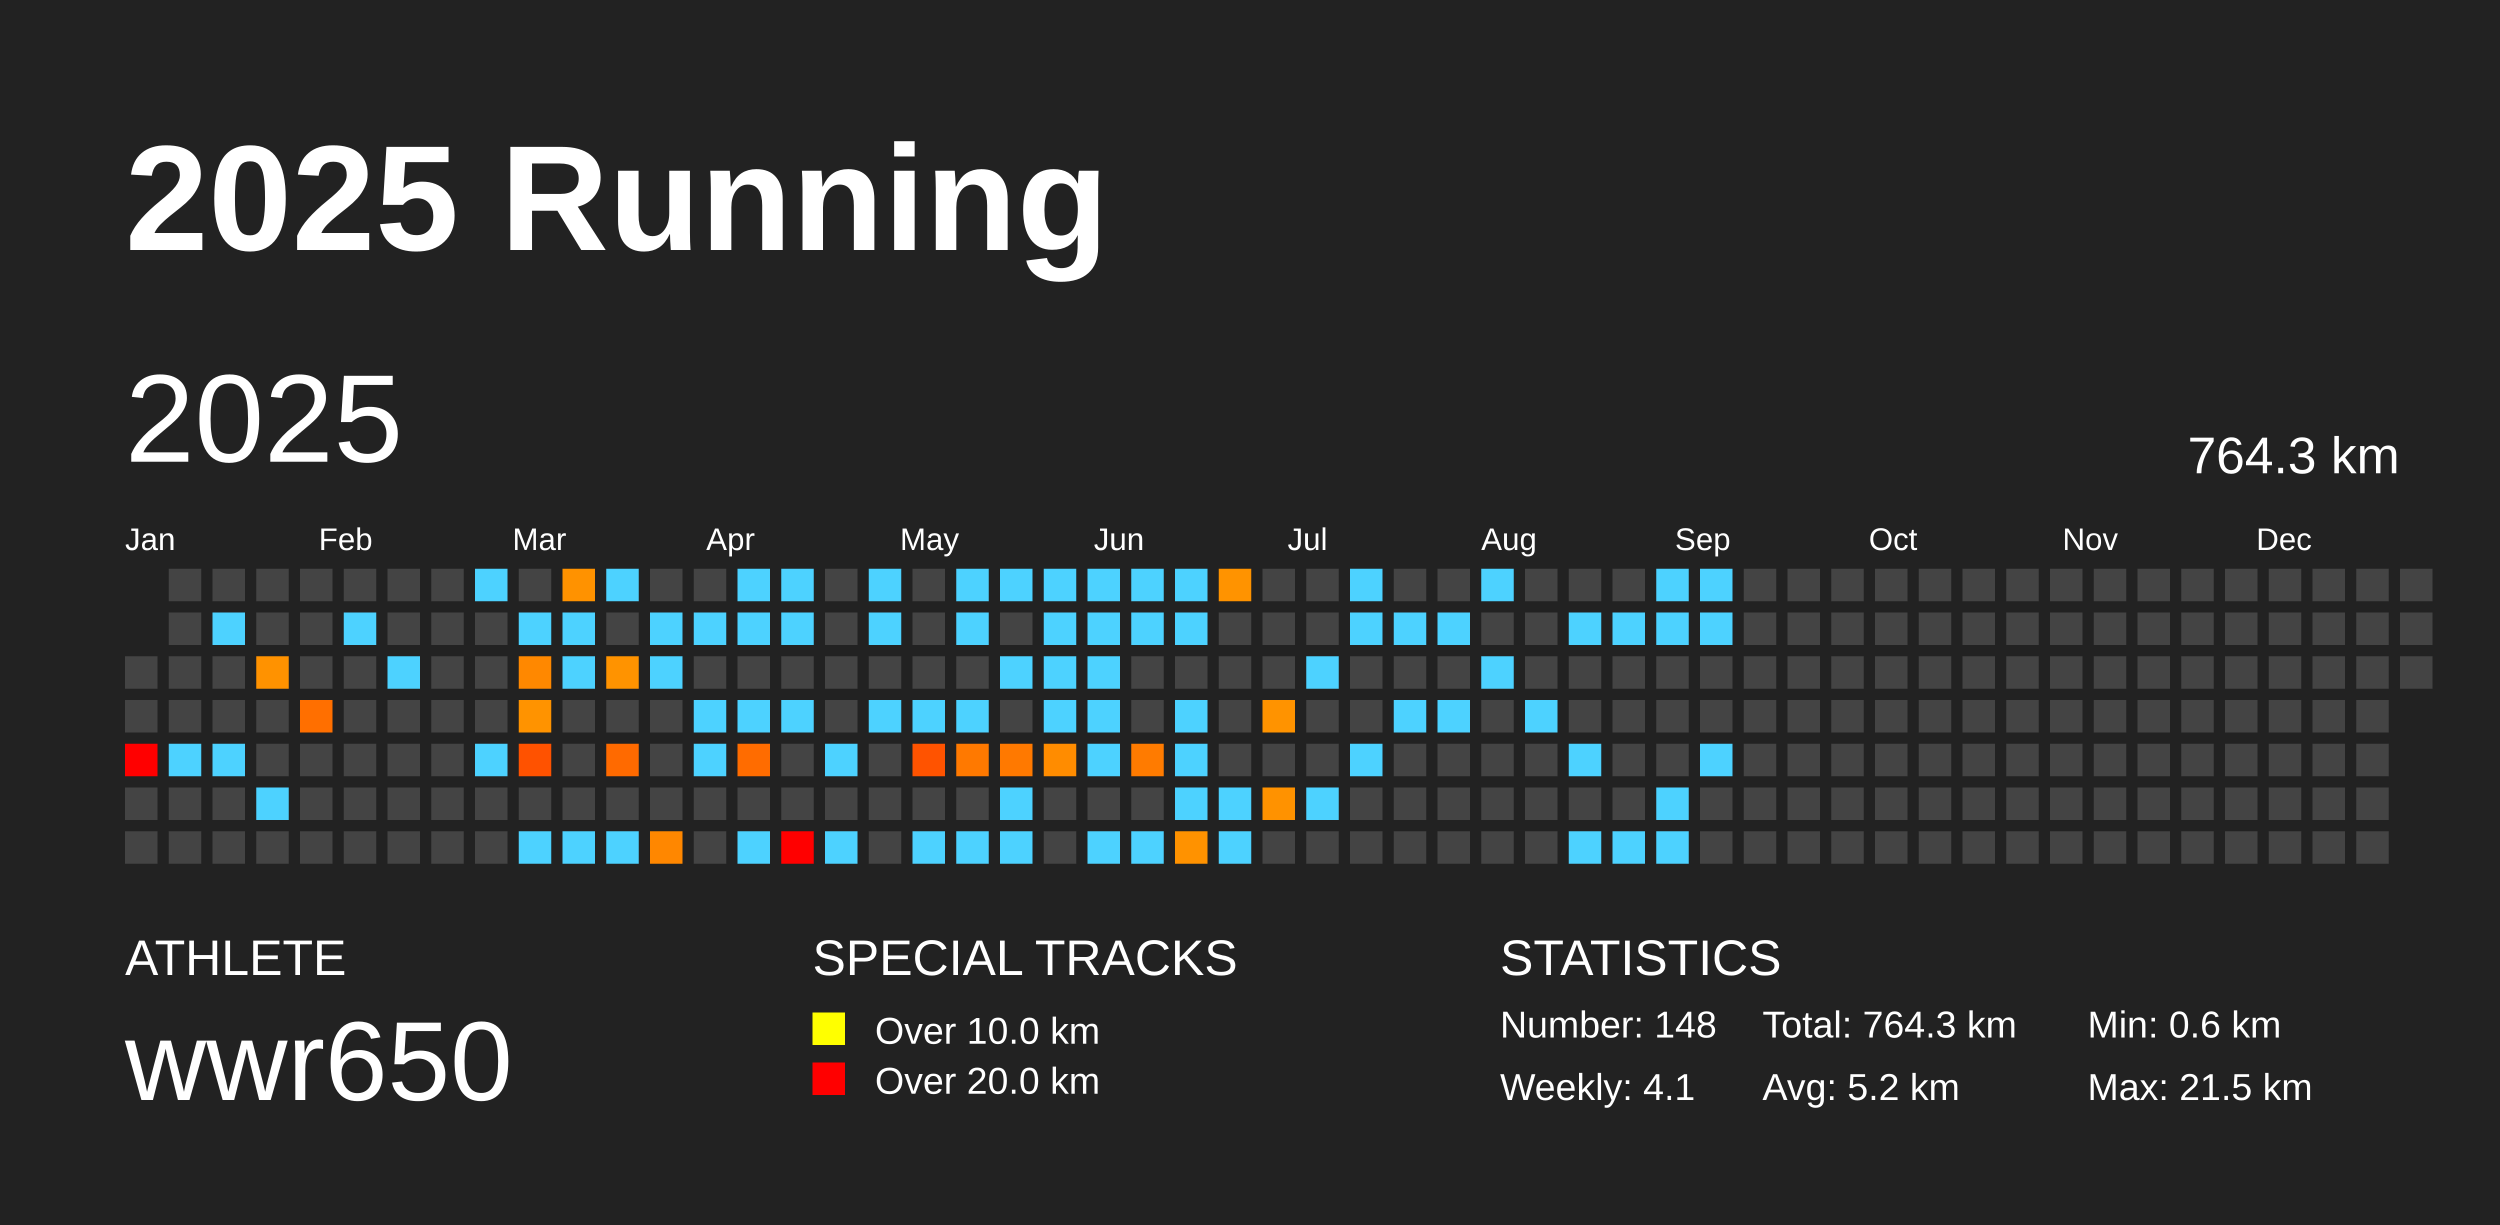
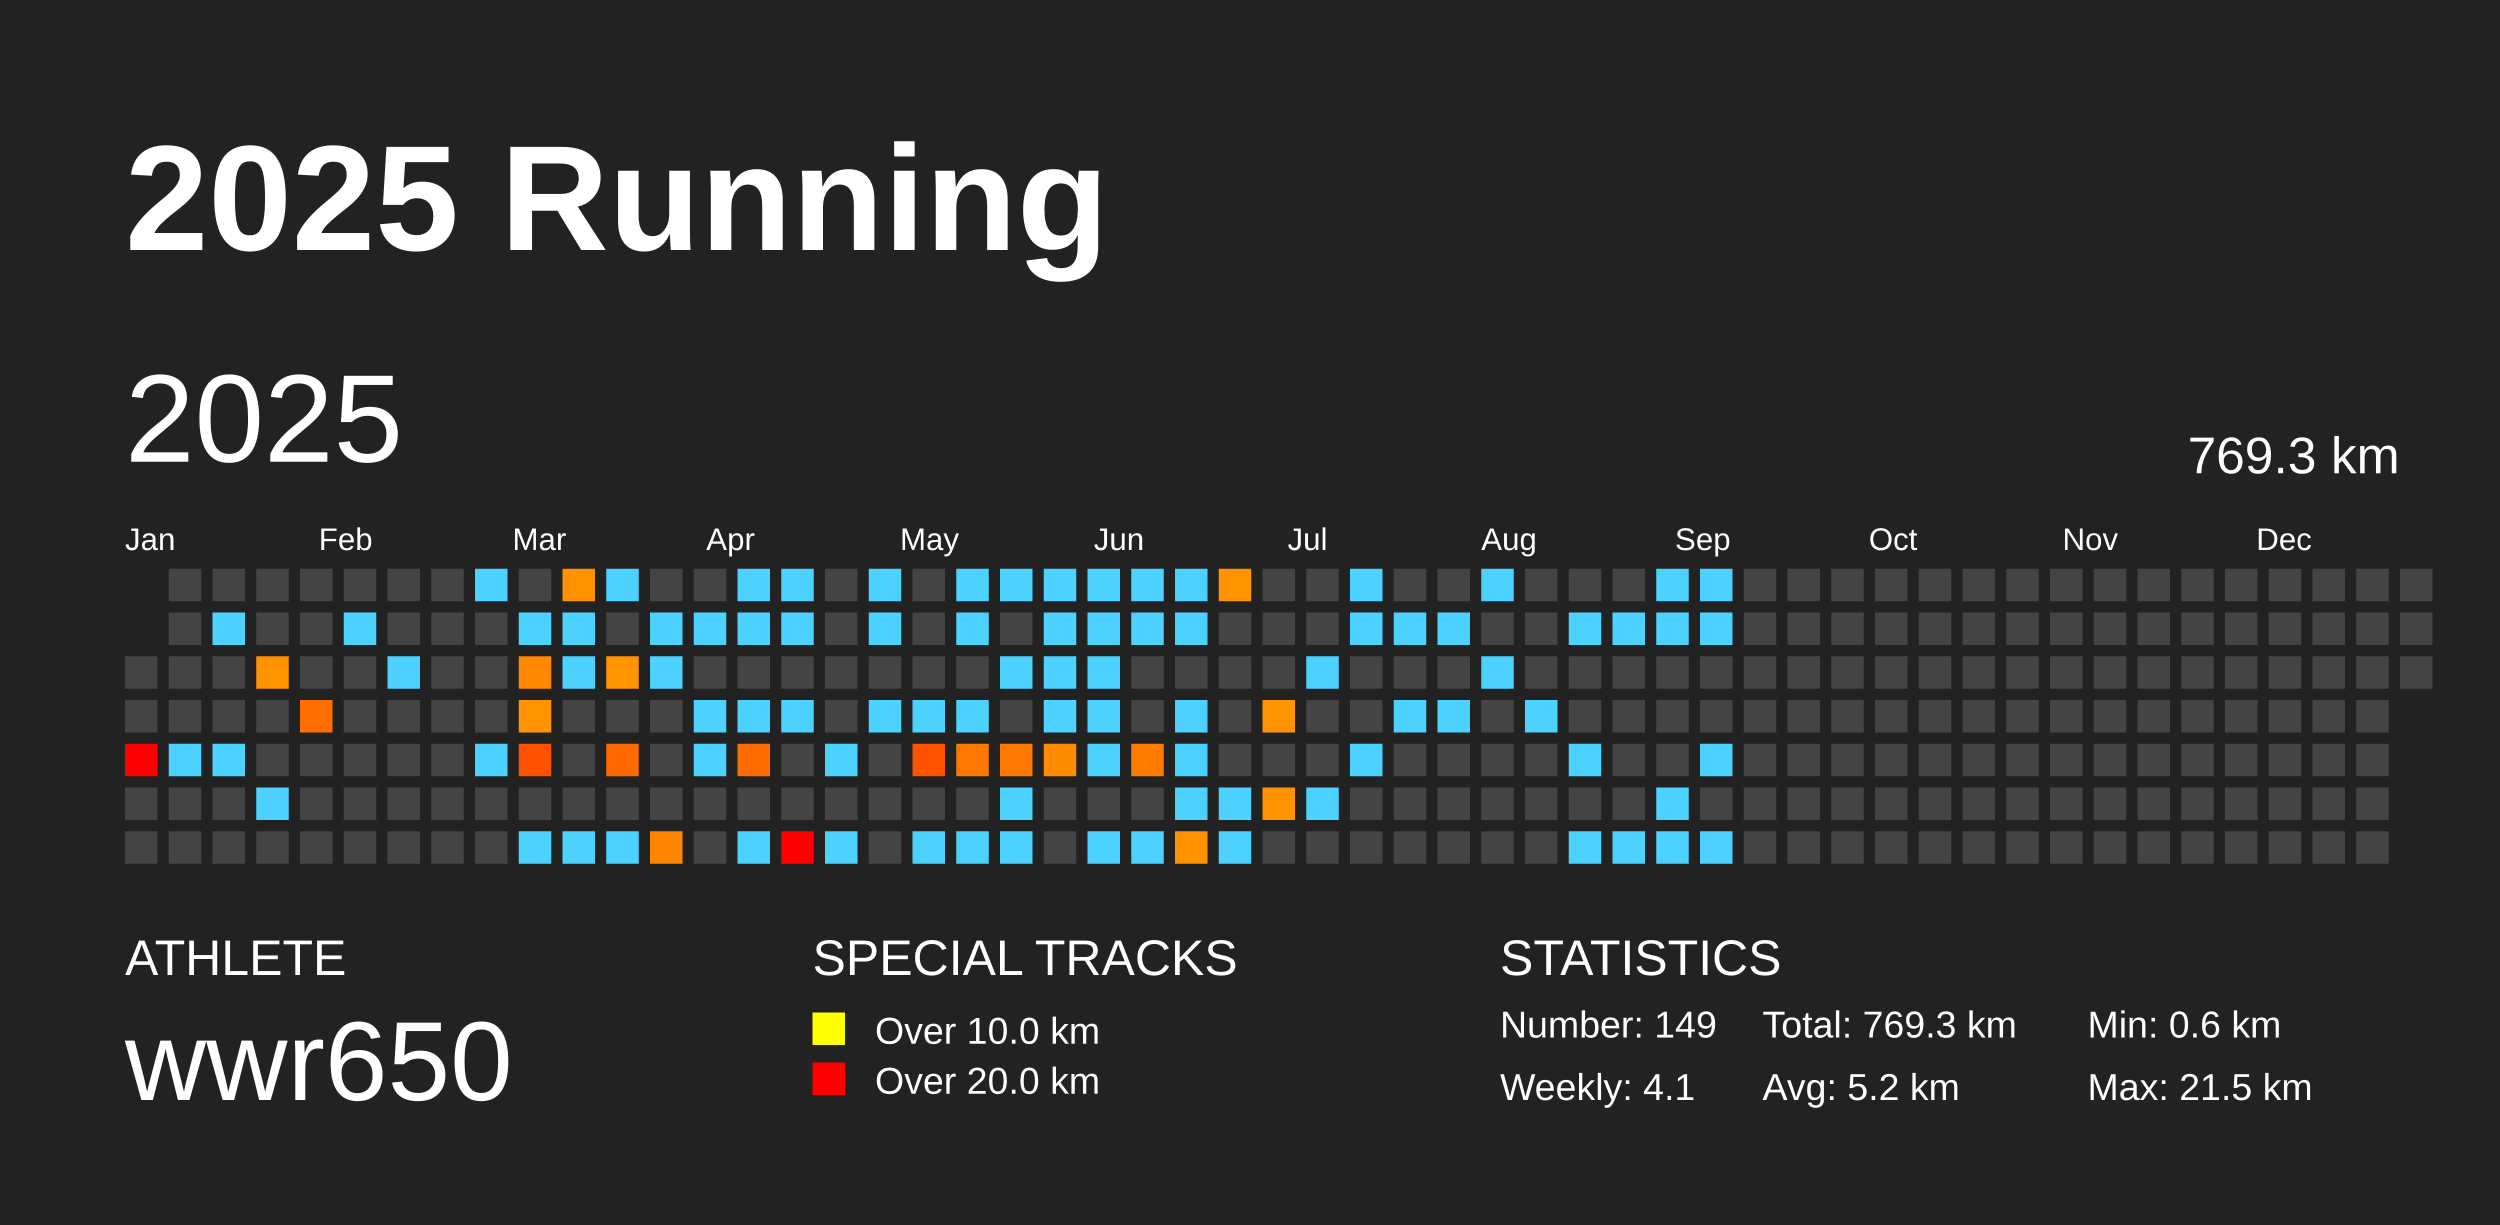
<svg xmlns="http://www.w3.org/2000/svg" baseProfile="full" height="98mm" version="1.1" viewBox="0,0,200,98" width="200mm">
  <defs />
  <rect fill="#222222" height="98" width="200" x="0" y="0" />
  <text fill="#FFFFFF" style="font-size:12px; font-family:Arial; font-weight:bold;" x="10" y="20">2025 Running</text>
  <text fill="#FFFFFF" style="font-size:4px; font-family:Arial" x="10" y="78">ATHLETE</text>
  <text fill="#FFFFFF" style="font-size:9px; font-family:Arial" x="10" y="88">wwr650</text>
  <text fill="#FFFFFF" style="font-size:4px; font-family:Arial" x="65" y="78">SPECIAL TRACKS</text>
  <rect fill="yellow" height="2.6" width="2.6" x="65" y="81" />
  <text fill="#FFFFFF" style="font-size:3px; font-family:Arial" x="70" y="83.5">Over 10.0 km</text>
  <rect fill="red" height="2.6" width="2.6" x="65" y="85" />
  <text fill="#FFFFFF" style="font-size:3px; font-family:Arial" x="70" y="87.5">Over 20.0 km</text>
  <text fill="#FFFFFF" style="font-size:4px; font-family:Arial" x="120" y="78">STATISTICS</text>
-   <text fill="#FFFFFF" style="font-size:3px; font-family:Arial" x="120" y="83">Number: 148</text>
+   <text fill="#FFFFFF" style="font-size:3px; font-family:Arial" x="120" y="83">Number: 149</text>
  <text fill="#FFFFFF" style="font-size:3px; font-family:Arial" x="120" y="88">Weekly: 4.1</text>
-   <text fill="#FFFFFF" style="font-size:3px; font-family:Arial" x="141" y="83">Total: 764.3 km</text>
+   <text fill="#FFFFFF" style="font-size:3px; font-family:Arial" x="141" y="83">Total: 769.3 km</text>
  <text fill="#FFFFFF" style="font-size:3px; font-family:Arial" x="141" y="88">Avg: 5.2 km</text>
  <text fill="#FFFFFF" style="font-size:3px; font-family:Arial" x="167" y="83">Min: 0.6 km</text>
  <text fill="#FFFFFF" style="font-size:3px; font-family:Arial" x="167" y="88">Max: 21.5 km</text>
  <text dominant-baseline="hanging" fill="#FFFFFF" style="font-size:10.0px; font-family:Arial;" x="10" y="30">2025</text>
-   <text dominant-baseline="hanging" fill="#FFFFFF" style="font-size:4.125px; font-family:Arial;" x="175" y="35">764.3 km</text>
+   <text dominant-baseline="hanging" fill="#FFFFFF" style="font-size:4.125px; font-family:Arial;" x="175" y="35">769.3 km</text>
  <text fill="#FFFFFF" style="font-size:2.5px; font-family:Arial" x="10.0" y="44">Jan</text>
  <text fill="#FFFFFF" style="font-size:2.5px; font-family:Arial" x="25.5" y="44">Feb</text>
  <text fill="#FFFFFF" style="font-size:2.5px; font-family:Arial" x="41.0" y="44">Mar</text>
  <text fill="#FFFFFF" style="font-size:2.5px; font-family:Arial" x="56.5" y="44">Apr</text>
  <text fill="#FFFFFF" style="font-size:2.5px; font-family:Arial" x="72.0" y="44">May</text>
  <text fill="#FFFFFF" style="font-size:2.5px; font-family:Arial" x="87.5" y="44">Jun</text>
  <text fill="#FFFFFF" style="font-size:2.5px; font-family:Arial" x="103.0" y="44">Jul</text>
  <text fill="#FFFFFF" style="font-size:2.5px; font-family:Arial" x="118.5" y="44">Aug</text>
  <text fill="#FFFFFF" style="font-size:2.5px; font-family:Arial" x="134.0" y="44">Sep</text>
  <text fill="#FFFFFF" style="font-size:2.5px; font-family:Arial" x="149.5" y="44">Oct</text>
  <text fill="#FFFFFF" style="font-size:2.5px; font-family:Arial" x="165.0" y="44">Nov</text>
  <text fill="#FFFFFF" style="font-size:2.5px; font-family:Arial" x="180.5" y="44">Dec</text>
  <rect fill="#444444" height="2.6" width="2.6" x="10.0" y="52.5" />
  <rect fill="#444444" height="2.6" width="2.6" x="10.0" y="56.0" />
  <rect fill="red" height="2.6" width="2.6" x="10.0" y="59.5" />
  <rect fill="#444444" height="2.6" width="2.6" x="10.0" y="63.0" />
  <rect fill="#444444" height="2.6" width="2.6" x="10.0" y="66.5" />
  <rect fill="#444444" height="2.6" width="2.6" x="13.5" y="45.5" />
  <rect fill="#444444" height="2.6" width="2.6" x="13.5" y="49.0" />
  <rect fill="#444444" height="2.6" width="2.6" x="13.5" y="52.5" />
  <rect fill="#444444" height="2.6" width="2.6" x="13.5" y="56.0" />
  <rect fill="#4dd2ff" height="2.6" width="2.6" x="13.5" y="59.5" />
  <rect fill="#444444" height="2.6" width="2.6" x="13.5" y="63.0" />
  <rect fill="#444444" height="2.6" width="2.6" x="13.5" y="66.5" />
  <rect fill="#444444" height="2.6" width="2.6" x="17.0" y="45.5" />
  <rect fill="#4dd2ff" height="2.6" width="2.6" x="17.0" y="49.0" />
  <rect fill="#444444" height="2.6" width="2.6" x="17.0" y="52.5" />
  <rect fill="#444444" height="2.6" width="2.6" x="17.0" y="56.0" />
  <rect fill="#4dd2ff" height="2.6" width="2.6" x="17.0" y="59.5" />
  <rect fill="#444444" height="2.6" width="2.6" x="17.0" y="63.0" />
  <rect fill="#444444" height="2.6" width="2.6" x="17.0" y="66.5" />
  <rect fill="#444444" height="2.6" width="2.6" x="20.5" y="45.5" />
  <rect fill="#444444" height="2.6" width="2.6" x="20.5" y="49.0" />
  <rect fill="#ff9200" height="2.6" width="2.6" x="20.5" y="52.5" />
  <rect fill="#444444" height="2.6" width="2.6" x="20.5" y="56.0" />
  <rect fill="#444444" height="2.6" width="2.6" x="20.5" y="59.5" />
  <rect fill="#4dd2ff" height="2.6" width="2.6" x="20.5" y="63.0" />
  <rect fill="#444444" height="2.6" width="2.6" x="20.5" y="66.5" />
  <rect fill="#444444" height="2.6" width="2.6" x="24.0" y="45.5" />
  <rect fill="#444444" height="2.6" width="2.6" x="24.0" y="49.0" />
  <rect fill="#444444" height="2.6" width="2.6" x="24.0" y="52.5" />
  <rect fill="#ff6f00" height="2.6" width="2.6" x="24.0" y="56.0" />
  <rect fill="#444444" height="2.6" width="2.6" x="24.0" y="59.5" />
  <rect fill="#444444" height="2.6" width="2.6" x="24.0" y="63.0" />
  <rect fill="#444444" height="2.6" width="2.6" x="24.0" y="66.5" />
  <rect fill="#444444" height="2.6" width="2.6" x="27.5" y="45.5" />
  <rect fill="#4dd2ff" height="2.6" width="2.6" x="27.5" y="49.0" />
  <rect fill="#444444" height="2.6" width="2.6" x="27.5" y="52.5" />
  <rect fill="#444444" height="2.6" width="2.6" x="27.5" y="56.0" />
  <rect fill="#444444" height="2.6" width="2.6" x="27.5" y="59.5" />
  <rect fill="#444444" height="2.6" width="2.6" x="27.5" y="63.0" />
  <rect fill="#444444" height="2.6" width="2.6" x="27.5" y="66.5" />
  <rect fill="#444444" height="2.6" width="2.6" x="31.0" y="45.5" />
  <rect fill="#444444" height="2.6" width="2.6" x="31.0" y="49.0" />
  <rect fill="#4dd2ff" height="2.6" width="2.6" x="31.0" y="52.5" />
  <rect fill="#444444" height="2.6" width="2.6" x="31.0" y="56.0" />
  <rect fill="#444444" height="2.6" width="2.6" x="31.0" y="59.5" />
  <rect fill="#444444" height="2.6" width="2.6" x="31.0" y="63.0" />
  <rect fill="#444444" height="2.6" width="2.6" x="31.0" y="66.5" />
  <rect fill="#444444" height="2.6" width="2.6" x="34.5" y="45.5" />
  <rect fill="#444444" height="2.6" width="2.6" x="34.5" y="49.0" />
  <rect fill="#444444" height="2.6" width="2.6" x="34.5" y="52.5" />
  <rect fill="#444444" height="2.6" width="2.6" x="34.5" y="56.0" />
  <rect fill="#444444" height="2.6" width="2.6" x="34.5" y="59.5" />
  <rect fill="#444444" height="2.6" width="2.6" x="34.5" y="63.0" />
  <rect fill="#444444" height="2.6" width="2.6" x="34.5" y="66.5" />
  <rect fill="#4dd2ff" height="2.6" width="2.6" x="38.0" y="45.5" />
  <rect fill="#444444" height="2.6" width="2.6" x="38.0" y="49.0" />
  <rect fill="#444444" height="2.6" width="2.6" x="38.0" y="52.5" />
  <rect fill="#444444" height="2.6" width="2.6" x="38.0" y="56.0" />
  <rect fill="#4dd2ff" height="2.6" width="2.6" x="38.0" y="59.5" />
  <rect fill="#444444" height="2.6" width="2.6" x="38.0" y="63.0" />
  <rect fill="#444444" height="2.6" width="2.6" x="38.0" y="66.5" />
  <rect fill="#444444" height="2.6" width="2.6" x="41.5" y="45.5" />
  <rect fill="#4dd2ff" height="2.6" width="2.6" x="41.5" y="49.0" />
  <rect fill="#ff8800" height="2.6" width="2.6" x="41.5" y="52.5" />
  <rect fill="#ff9300" height="2.6" width="2.6" x="41.5" y="56.0" />
  <rect fill="#ff5200" height="2.6" width="2.6" x="41.5" y="59.5" />
  <rect fill="#444444" height="2.6" width="2.6" x="41.5" y="63.0" />
  <rect fill="#4dd2ff" height="2.6" width="2.6" x="41.5" y="66.5" />
  <rect fill="#ff9200" height="2.6" width="2.6" x="45.0" y="45.5" />
  <rect fill="#4dd2ff" height="2.6" width="2.6" x="45.0" y="49.0" />
  <rect fill="#4dd2ff" height="2.6" width="2.6" x="45.0" y="52.5" />
  <rect fill="#444444" height="2.6" width="2.6" x="45.0" y="56.0" />
  <rect fill="#444444" height="2.6" width="2.6" x="45.0" y="59.5" />
  <rect fill="#444444" height="2.6" width="2.6" x="45.0" y="63.0" />
  <rect fill="#4dd2ff" height="2.6" width="2.6" x="45.0" y="66.5" />
  <rect fill="#4dd2ff" height="2.6" width="2.6" x="48.5" y="45.5" />
  <rect fill="#444444" height="2.6" width="2.6" x="48.5" y="49.0" />
  <rect fill="#ff9300" height="2.6" width="2.6" x="48.5" y="52.5" />
  <rect fill="#444444" height="2.6" width="2.6" x="48.5" y="56.0" />
  <rect fill="#ff6a00" height="2.6" width="2.6" x="48.5" y="59.5" />
  <rect fill="#444444" height="2.6" width="2.6" x="48.5" y="63.0" />
  <rect fill="#4dd2ff" height="2.6" width="2.6" x="48.5" y="66.5" />
  <rect fill="#444444" height="2.6" width="2.6" x="52.0" y="45.5" />
  <rect fill="#4dd2ff" height="2.6" width="2.6" x="52.0" y="49.0" />
  <rect fill="#4dd2ff" height="2.6" width="2.6" x="52.0" y="52.5" />
  <rect fill="#444444" height="2.6" width="2.6" x="52.0" y="56.0" />
  <rect fill="#444444" height="2.6" width="2.6" x="52.0" y="59.5" />
  <rect fill="#444444" height="2.6" width="2.6" x="52.0" y="63.0" />
  <rect fill="#ff8700" height="2.6" width="2.6" x="52.0" y="66.5" />
  <rect fill="#444444" height="2.6" width="2.6" x="55.5" y="45.5" />
  <rect fill="#4dd2ff" height="2.6" width="2.6" x="55.5" y="49.0" />
  <rect fill="#444444" height="2.6" width="2.6" x="55.5" y="52.5" />
  <rect fill="#4dd2ff" height="2.6" width="2.6" x="55.5" y="56.0" />
  <rect fill="#4dd2ff" height="2.6" width="2.6" x="55.5" y="59.5" />
  <rect fill="#444444" height="2.6" width="2.6" x="55.5" y="63.0" />
  <rect fill="#444444" height="2.6" width="2.6" x="55.5" y="66.5" />
  <rect fill="#4dd2ff" height="2.6" width="2.6" x="59.0" y="45.5" />
  <rect fill="#4dd2ff" height="2.6" width="2.6" x="59.0" y="49.0" />
  <rect fill="#444444" height="2.6" width="2.6" x="59.0" y="52.5" />
  <rect fill="#4dd2ff" height="2.6" width="2.6" x="59.0" y="56.0" />
  <rect fill="#ff6c00" height="2.6" width="2.6" x="59.0" y="59.5" />
  <rect fill="#444444" height="2.6" width="2.6" x="59.0" y="63.0" />
  <rect fill="#4dd2ff" height="2.6" width="2.6" x="59.0" y="66.5" />
  <rect fill="#4dd2ff" height="2.6" width="2.6" x="62.5" y="45.5" />
  <rect fill="#4dd2ff" height="2.6" width="2.6" x="62.5" y="49.0" />
  <rect fill="#444444" height="2.6" width="2.6" x="62.5" y="52.5" />
  <rect fill="#4dd2ff" height="2.6" width="2.6" x="62.5" y="56.0" />
  <rect fill="#444444" height="2.6" width="2.6" x="62.5" y="59.5" />
  <rect fill="#444444" height="2.6" width="2.6" x="62.5" y="63.0" />
  <rect fill="red" height="2.6" width="2.6" x="62.5" y="66.5" />
  <rect fill="#444444" height="2.6" width="2.6" x="66.0" y="45.5" />
  <rect fill="#444444" height="2.6" width="2.6" x="66.0" y="49.0" />
  <rect fill="#444444" height="2.6" width="2.6" x="66.0" y="52.5" />
  <rect fill="#444444" height="2.6" width="2.6" x="66.0" y="56.0" />
  <rect fill="#4dd2ff" height="2.6" width="2.6" x="66.0" y="59.5" />
  <rect fill="#444444" height="2.6" width="2.6" x="66.0" y="63.0" />
  <rect fill="#4dd2ff" height="2.6" width="2.6" x="66.0" y="66.5" />
  <rect fill="#4dd2ff" height="2.6" width="2.6" x="69.5" y="45.5" />
  <rect fill="#4dd2ff" height="2.6" width="2.6" x="69.5" y="49.0" />
  <rect fill="#444444" height="2.6" width="2.6" x="69.5" y="52.5" />
  <rect fill="#4dd2ff" height="2.6" width="2.6" x="69.5" y="56.0" />
  <rect fill="#444444" height="2.6" width="2.6" x="69.5" y="59.5" />
  <rect fill="#444444" height="2.6" width="2.6" x="69.5" y="63.0" />
  <rect fill="#444444" height="2.6" width="2.6" x="69.5" y="66.5" />
  <rect fill="#444444" height="2.6" width="2.6" x="73.0" y="45.5" />
  <rect fill="#444444" height="2.6" width="2.6" x="73.0" y="49.0" />
  <rect fill="#444444" height="2.6" width="2.6" x="73.0" y="52.5" />
  <rect fill="#4dd2ff" height="2.6" width="2.6" x="73.0" y="56.0" />
  <rect fill="#ff5300" height="2.6" width="2.6" x="73.0" y="59.5" />
  <rect fill="#444444" height="2.6" width="2.6" x="73.0" y="63.0" />
  <rect fill="#4dd2ff" height="2.6" width="2.6" x="73.0" y="66.5" />
  <rect fill="#4dd2ff" height="2.6" width="2.6" x="76.5" y="45.5" />
  <rect fill="#4dd2ff" height="2.6" width="2.6" x="76.5" y="49.0" />
  <rect fill="#444444" height="2.6" width="2.6" x="76.5" y="52.5" />
  <rect fill="#4dd2ff" height="2.6" width="2.6" x="76.5" y="56.0" />
  <rect fill="#ff7900" height="2.6" width="2.6" x="76.5" y="59.5" />
  <rect fill="#444444" height="2.6" width="2.6" x="76.5" y="63.0" />
  <rect fill="#4dd2ff" height="2.6" width="2.6" x="76.5" y="66.5" />
  <rect fill="#4dd2ff" height="2.6" width="2.6" x="80.0" y="45.5" />
  <rect fill="#444444" height="2.6" width="2.6" x="80.0" y="49.0" />
  <rect fill="#4dd2ff" height="2.6" width="2.6" x="80.0" y="52.5" />
  <rect fill="#444444" height="2.6" width="2.6" x="80.0" y="56.0" />
  <rect fill="#ff7900" height="2.6" width="2.6" x="80.0" y="59.5" />
  <rect fill="#4dd2ff" height="2.6" width="2.6" x="80.0" y="63.0" />
  <rect fill="#4dd2ff" height="2.6" width="2.6" x="80.0" y="66.5" />
  <rect fill="#4dd2ff" height="2.6" width="2.6" x="83.5" y="45.5" />
  <rect fill="#4dd2ff" height="2.6" width="2.6" x="83.5" y="49.0" />
  <rect fill="#4dd2ff" height="2.6" width="2.6" x="83.5" y="52.5" />
  <rect fill="#4dd2ff" height="2.6" width="2.6" x="83.5" y="56.0" />
  <rect fill="#ff8c00" height="2.6" width="2.6" x="83.5" y="59.5" />
  <rect fill="#444444" height="2.6" width="2.6" x="83.5" y="63.0" />
  <rect fill="#444444" height="2.6" width="2.6" x="83.5" y="66.5" />
  <rect fill="#4dd2ff" height="2.6" width="2.6" x="87.0" y="45.5" />
  <rect fill="#4dd2ff" height="2.6" width="2.6" x="87.0" y="49.0" />
  <rect fill="#4dd2ff" height="2.6" width="2.6" x="87.0" y="52.5" />
  <rect fill="#4dd2ff" height="2.6" width="2.6" x="87.0" y="56.0" />
  <rect fill="#4dd2ff" height="2.6" width="2.6" x="87.0" y="59.5" />
  <rect fill="#444444" height="2.6" width="2.6" x="87.0" y="63.0" />
  <rect fill="#4dd2ff" height="2.6" width="2.6" x="87.0" y="66.5" />
  <rect fill="#4dd2ff" height="2.6" width="2.6" x="90.5" y="45.5" />
  <rect fill="#4dd2ff" height="2.6" width="2.6" x="90.5" y="49.0" />
  <rect fill="#444444" height="2.6" width="2.6" x="90.5" y="52.5" />
  <rect fill="#444444" height="2.6" width="2.6" x="90.5" y="56.0" />
  <rect fill="#ff7b00" height="2.6" width="2.6" x="90.5" y="59.5" />
  <rect fill="#444444" height="2.6" width="2.6" x="90.5" y="63.0" />
  <rect fill="#4dd2ff" height="2.6" width="2.6" x="90.5" y="66.5" />
  <rect fill="#4dd2ff" height="2.6" width="2.6" x="94.0" y="45.5" />
  <rect fill="#4dd2ff" height="2.6" width="2.6" x="94.0" y="49.0" />
  <rect fill="#444444" height="2.6" width="2.6" x="94.0" y="52.5" />
  <rect fill="#4dd2ff" height="2.6" width="2.6" x="94.0" y="56.0" />
  <rect fill="#4dd2ff" height="2.6" width="2.6" x="94.0" y="59.5" />
  <rect fill="#4dd2ff" height="2.6" width="2.6" x="94.0" y="63.0" />
  <rect fill="#ff9200" height="2.6" width="2.6" x="94.0" y="66.5" />
  <rect fill="#ff9300" height="2.6" width="2.6" x="97.5" y="45.5" />
  <rect fill="#444444" height="2.6" width="2.6" x="97.5" y="49.0" />
  <rect fill="#444444" height="2.6" width="2.6" x="97.5" y="52.5" />
  <rect fill="#444444" height="2.6" width="2.6" x="97.5" y="56.0" />
  <rect fill="#444444" height="2.6" width="2.6" x="97.5" y="59.5" />
  <rect fill="#4dd2ff" height="2.6" width="2.6" x="97.5" y="63.0" />
  <rect fill="#4dd2ff" height="2.6" width="2.6" x="97.5" y="66.5" />
  <rect fill="#444444" height="2.6" width="2.6" x="101.0" y="45.5" />
  <rect fill="#444444" height="2.6" width="2.6" x="101.0" y="49.0" />
  <rect fill="#444444" height="2.6" width="2.6" x="101.0" y="52.5" />
  <rect fill="#ff9300" height="2.6" width="2.6" x="101.0" y="56.0" />
  <rect fill="#444444" height="2.6" width="2.6" x="101.0" y="59.5" />
  <rect fill="#ff9200" height="2.6" width="2.6" x="101.0" y="63.0" />
  <rect fill="#444444" height="2.6" width="2.6" x="101.0" y="66.5" />
  <rect fill="#444444" height="2.6" width="2.6" x="104.5" y="45.5" />
  <rect fill="#444444" height="2.6" width="2.6" x="104.5" y="49.0" />
  <rect fill="#4dd2ff" height="2.6" width="2.6" x="104.5" y="52.5" />
  <rect fill="#444444" height="2.6" width="2.6" x="104.5" y="56.0" />
  <rect fill="#444444" height="2.6" width="2.6" x="104.5" y="59.5" />
  <rect fill="#4dd2ff" height="2.6" width="2.6" x="104.5" y="63.0" />
  <rect fill="#444444" height="2.6" width="2.6" x="104.5" y="66.5" />
  <rect fill="#4dd2ff" height="2.6" width="2.6" x="108.0" y="45.5" />
  <rect fill="#4dd2ff" height="2.6" width="2.6" x="108.0" y="49.0" />
  <rect fill="#444444" height="2.6" width="2.6" x="108.0" y="52.5" />
  <rect fill="#444444" height="2.6" width="2.6" x="108.0" y="56.0" />
  <rect fill="#4dd2ff" height="2.6" width="2.6" x="108.0" y="59.5" />
  <rect fill="#444444" height="2.6" width="2.6" x="108.0" y="63.0" />
  <rect fill="#444444" height="2.6" width="2.6" x="108.0" y="66.5" />
  <rect fill="#444444" height="2.6" width="2.6" x="111.5" y="45.5" />
  <rect fill="#4dd2ff" height="2.6" width="2.6" x="111.5" y="49.0" />
  <rect fill="#444444" height="2.6" width="2.6" x="111.5" y="52.5" />
  <rect fill="#4dd2ff" height="2.6" width="2.6" x="111.5" y="56.0" />
  <rect fill="#444444" height="2.6" width="2.6" x="111.5" y="59.5" />
  <rect fill="#444444" height="2.6" width="2.6" x="111.5" y="63.0" />
  <rect fill="#444444" height="2.6" width="2.6" x="111.5" y="66.5" />
  <rect fill="#444444" height="2.6" width="2.6" x="115.0" y="45.5" />
  <rect fill="#4dd2ff" height="2.6" width="2.6" x="115.0" y="49.0" />
  <rect fill="#444444" height="2.6" width="2.6" x="115.0" y="52.5" />
  <rect fill="#4dd2ff" height="2.6" width="2.6" x="115.0" y="56.0" />
  <rect fill="#444444" height="2.6" width="2.6" x="115.0" y="59.5" />
  <rect fill="#444444" height="2.6" width="2.6" x="115.0" y="63.0" />
  <rect fill="#444444" height="2.6" width="2.6" x="115.0" y="66.5" />
  <rect fill="#4dd2ff" height="2.6" width="2.6" x="118.5" y="45.5" />
  <rect fill="#444444" height="2.6" width="2.6" x="118.5" y="49.0" />
  <rect fill="#4dd2ff" height="2.6" width="2.6" x="118.5" y="52.5" />
  <rect fill="#444444" height="2.6" width="2.6" x="118.5" y="56.0" />
  <rect fill="#444444" height="2.6" width="2.6" x="118.5" y="59.5" />
  <rect fill="#444444" height="2.6" width="2.6" x="118.5" y="63.0" />
  <rect fill="#444444" height="2.6" width="2.6" x="118.5" y="66.5" />
  <rect fill="#444444" height="2.6" width="2.6" x="122.0" y="45.5" />
  <rect fill="#444444" height="2.6" width="2.6" x="122.0" y="49.0" />
  <rect fill="#444444" height="2.6" width="2.6" x="122.0" y="52.5" />
  <rect fill="#4dd2ff" height="2.6" width="2.6" x="122.0" y="56.0" />
  <rect fill="#444444" height="2.6" width="2.6" x="122.0" y="59.5" />
  <rect fill="#444444" height="2.6" width="2.6" x="122.0" y="63.0" />
  <rect fill="#444444" height="2.6" width="2.6" x="122.0" y="66.5" />
  <rect fill="#444444" height="2.6" width="2.6" x="125.5" y="45.5" />
  <rect fill="#4dd2ff" height="2.6" width="2.6" x="125.5" y="49.0" />
  <rect fill="#444444" height="2.6" width="2.6" x="125.5" y="52.5" />
  <rect fill="#444444" height="2.6" width="2.6" x="125.5" y="56.0" />
  <rect fill="#4dd2ff" height="2.6" width="2.6" x="125.5" y="59.5" />
  <rect fill="#444444" height="2.6" width="2.6" x="125.5" y="63.0" />
  <rect fill="#4dd2ff" height="2.6" width="2.6" x="125.5" y="66.5" />
  <rect fill="#444444" height="2.6" width="2.6" x="129.0" y="45.5" />
  <rect fill="#4dd2ff" height="2.6" width="2.6" x="129.0" y="49.0" />
  <rect fill="#444444" height="2.6" width="2.6" x="129.0" y="52.5" />
  <rect fill="#444444" height="2.6" width="2.6" x="129.0" y="56.0" />
  <rect fill="#444444" height="2.6" width="2.6" x="129.0" y="59.5" />
  <rect fill="#444444" height="2.6" width="2.6" x="129.0" y="63.0" />
  <rect fill="#4dd2ff" height="2.6" width="2.6" x="129.0" y="66.5" />
  <rect fill="#4dd2ff" height="2.6" width="2.6" x="132.5" y="45.5" />
  <rect fill="#4dd2ff" height="2.6" width="2.6" x="132.5" y="49.0" />
  <rect fill="#444444" height="2.6" width="2.6" x="132.5" y="52.5" />
  <rect fill="#444444" height="2.6" width="2.6" x="132.5" y="56.0" />
  <rect fill="#444444" height="2.6" width="2.6" x="132.5" y="59.5" />
  <rect fill="#4dd2ff" height="2.6" width="2.6" x="132.5" y="63.0" />
  <rect fill="#4dd2ff" height="2.6" width="2.6" x="132.5" y="66.5" />
  <rect fill="#4dd2ff" height="2.6" width="2.6" x="136.0" y="45.5" />
  <rect fill="#4dd2ff" height="2.6" width="2.6" x="136.0" y="49.0" />
  <rect fill="#444444" height="2.6" width="2.6" x="136.0" y="52.5" />
  <rect fill="#444444" height="2.6" width="2.6" x="136.0" y="56.0" />
  <rect fill="#4dd2ff" height="2.6" width="2.6" x="136.0" y="59.5" />
  <rect fill="#444444" height="2.6" width="2.6" x="136.0" y="63.0" />
-   <rect fill="#444444" height="2.6" width="2.6" x="136.0" y="66.5" />
+   <rect fill="#4dd2ff" height="2.6" width="2.6" x="136.0" y="66.5" />
  <rect fill="#444444" height="2.6" width="2.6" x="139.5" y="45.5" />
  <rect fill="#444444" height="2.6" width="2.6" x="139.5" y="49.0" />
  <rect fill="#444444" height="2.6" width="2.6" x="139.5" y="52.5" />
  <rect fill="#444444" height="2.6" width="2.6" x="139.5" y="56.0" />
  <rect fill="#444444" height="2.6" width="2.6" x="139.5" y="59.5" />
  <rect fill="#444444" height="2.6" width="2.6" x="139.5" y="63.0" />
  <rect fill="#444444" height="2.6" width="2.6" x="139.5" y="66.5" />
  <rect fill="#444444" height="2.6" width="2.6" x="143.0" y="45.5" />
  <rect fill="#444444" height="2.6" width="2.6" x="143.0" y="49.0" />
  <rect fill="#444444" height="2.6" width="2.6" x="143.0" y="52.5" />
  <rect fill="#444444" height="2.6" width="2.6" x="143.0" y="56.0" />
  <rect fill="#444444" height="2.6" width="2.6" x="143.0" y="59.5" />
  <rect fill="#444444" height="2.6" width="2.6" x="143.0" y="63.0" />
  <rect fill="#444444" height="2.6" width="2.6" x="143.0" y="66.5" />
  <rect fill="#444444" height="2.6" width="2.6" x="146.5" y="45.5" />
  <rect fill="#444444" height="2.6" width="2.6" x="146.5" y="49.0" />
  <rect fill="#444444" height="2.6" width="2.6" x="146.5" y="52.5" />
  <rect fill="#444444" height="2.6" width="2.6" x="146.5" y="56.0" />
  <rect fill="#444444" height="2.6" width="2.6" x="146.5" y="59.5" />
  <rect fill="#444444" height="2.6" width="2.6" x="146.5" y="63.0" />
  <rect fill="#444444" height="2.6" width="2.6" x="146.5" y="66.5" />
  <rect fill="#444444" height="2.6" width="2.6" x="150.0" y="45.5" />
  <rect fill="#444444" height="2.6" width="2.6" x="150.0" y="49.0" />
  <rect fill="#444444" height="2.6" width="2.6" x="150.0" y="52.5" />
  <rect fill="#444444" height="2.6" width="2.6" x="150.0" y="56.0" />
  <rect fill="#444444" height="2.6" width="2.6" x="150.0" y="59.5" />
  <rect fill="#444444" height="2.6" width="2.6" x="150.0" y="63.0" />
  <rect fill="#444444" height="2.6" width="2.6" x="150.0" y="66.5" />
  <rect fill="#444444" height="2.6" width="2.6" x="153.5" y="45.5" />
  <rect fill="#444444" height="2.6" width="2.6" x="153.5" y="49.0" />
  <rect fill="#444444" height="2.6" width="2.6" x="153.5" y="52.5" />
  <rect fill="#444444" height="2.6" width="2.6" x="153.5" y="56.0" />
  <rect fill="#444444" height="2.6" width="2.6" x="153.5" y="59.5" />
  <rect fill="#444444" height="2.6" width="2.6" x="153.5" y="63.0" />
  <rect fill="#444444" height="2.6" width="2.6" x="153.5" y="66.5" />
  <rect fill="#444444" height="2.6" width="2.6" x="157.0" y="45.5" />
  <rect fill="#444444" height="2.6" width="2.6" x="157.0" y="49.0" />
  <rect fill="#444444" height="2.6" width="2.6" x="157.0" y="52.5" />
  <rect fill="#444444" height="2.6" width="2.6" x="157.0" y="56.0" />
  <rect fill="#444444" height="2.6" width="2.6" x="157.0" y="59.5" />
  <rect fill="#444444" height="2.6" width="2.6" x="157.0" y="63.0" />
  <rect fill="#444444" height="2.6" width="2.6" x="157.0" y="66.5" />
  <rect fill="#444444" height="2.6" width="2.6" x="160.5" y="45.5" />
  <rect fill="#444444" height="2.6" width="2.6" x="160.5" y="49.0" />
  <rect fill="#444444" height="2.6" width="2.6" x="160.5" y="52.5" />
  <rect fill="#444444" height="2.6" width="2.6" x="160.5" y="56.0" />
  <rect fill="#444444" height="2.6" width="2.6" x="160.5" y="59.5" />
  <rect fill="#444444" height="2.6" width="2.6" x="160.5" y="63.0" />
  <rect fill="#444444" height="2.6" width="2.6" x="160.5" y="66.5" />
  <rect fill="#444444" height="2.6" width="2.6" x="164.0" y="45.5" />
  <rect fill="#444444" height="2.6" width="2.6" x="164.0" y="49.0" />
  <rect fill="#444444" height="2.6" width="2.6" x="164.0" y="52.5" />
  <rect fill="#444444" height="2.6" width="2.6" x="164.0" y="56.0" />
  <rect fill="#444444" height="2.6" width="2.6" x="164.0" y="59.5" />
  <rect fill="#444444" height="2.6" width="2.6" x="164.0" y="63.0" />
  <rect fill="#444444" height="2.6" width="2.6" x="164.0" y="66.5" />
  <rect fill="#444444" height="2.6" width="2.6" x="167.5" y="45.5" />
  <rect fill="#444444" height="2.6" width="2.6" x="167.5" y="49.0" />
  <rect fill="#444444" height="2.6" width="2.6" x="167.5" y="52.5" />
  <rect fill="#444444" height="2.6" width="2.6" x="167.5" y="56.0" />
  <rect fill="#444444" height="2.6" width="2.6" x="167.5" y="59.5" />
  <rect fill="#444444" height="2.6" width="2.6" x="167.5" y="63.0" />
  <rect fill="#444444" height="2.6" width="2.6" x="167.5" y="66.5" />
  <rect fill="#444444" height="2.6" width="2.6" x="171.0" y="45.5" />
  <rect fill="#444444" height="2.6" width="2.6" x="171.0" y="49.0" />
  <rect fill="#444444" height="2.6" width="2.6" x="171.0" y="52.5" />
  <rect fill="#444444" height="2.6" width="2.6" x="171.0" y="56.0" />
  <rect fill="#444444" height="2.6" width="2.6" x="171.0" y="59.5" />
  <rect fill="#444444" height="2.6" width="2.6" x="171.0" y="63.0" />
  <rect fill="#444444" height="2.6" width="2.6" x="171.0" y="66.5" />
  <rect fill="#444444" height="2.6" width="2.6" x="174.5" y="45.5" />
  <rect fill="#444444" height="2.6" width="2.6" x="174.5" y="49.0" />
  <rect fill="#444444" height="2.6" width="2.6" x="174.5" y="52.5" />
  <rect fill="#444444" height="2.6" width="2.6" x="174.5" y="56.0" />
  <rect fill="#444444" height="2.6" width="2.6" x="174.5" y="59.5" />
  <rect fill="#444444" height="2.6" width="2.6" x="174.5" y="63.0" />
  <rect fill="#444444" height="2.6" width="2.6" x="174.5" y="66.5" />
  <rect fill="#444444" height="2.6" width="2.6" x="178.0" y="45.5" />
  <rect fill="#444444" height="2.6" width="2.6" x="178.0" y="49.0" />
  <rect fill="#444444" height="2.6" width="2.6" x="178.0" y="52.5" />
  <rect fill="#444444" height="2.6" width="2.6" x="178.0" y="56.0" />
  <rect fill="#444444" height="2.6" width="2.6" x="178.0" y="59.5" />
  <rect fill="#444444" height="2.6" width="2.6" x="178.0" y="63.0" />
  <rect fill="#444444" height="2.6" width="2.6" x="178.0" y="66.5" />
  <rect fill="#444444" height="2.6" width="2.6" x="181.5" y="45.5" />
  <rect fill="#444444" height="2.6" width="2.6" x="181.5" y="49.0" />
  <rect fill="#444444" height="2.6" width="2.6" x="181.5" y="52.5" />
  <rect fill="#444444" height="2.6" width="2.6" x="181.5" y="56.0" />
  <rect fill="#444444" height="2.6" width="2.6" x="181.5" y="59.5" />
  <rect fill="#444444" height="2.6" width="2.6" x="181.5" y="63.0" />
  <rect fill="#444444" height="2.6" width="2.6" x="181.5" y="66.5" />
  <rect fill="#444444" height="2.6" width="2.6" x="185.0" y="45.5" />
  <rect fill="#444444" height="2.6" width="2.6" x="185.0" y="49.0" />
  <rect fill="#444444" height="2.6" width="2.6" x="185.0" y="52.5" />
  <rect fill="#444444" height="2.6" width="2.6" x="185.0" y="56.0" />
  <rect fill="#444444" height="2.6" width="2.6" x="185.0" y="59.5" />
  <rect fill="#444444" height="2.6" width="2.6" x="185.0" y="63.0" />
  <rect fill="#444444" height="2.6" width="2.6" x="185.0" y="66.5" />
  <rect fill="#444444" height="2.6" width="2.6" x="188.5" y="45.5" />
  <rect fill="#444444" height="2.6" width="2.6" x="188.5" y="49.0" />
  <rect fill="#444444" height="2.6" width="2.6" x="188.5" y="52.5" />
  <rect fill="#444444" height="2.6" width="2.6" x="188.5" y="56.0" />
  <rect fill="#444444" height="2.6" width="2.6" x="188.5" y="59.5" />
  <rect fill="#444444" height="2.6" width="2.6" x="188.5" y="63.0" />
  <rect fill="#444444" height="2.6" width="2.6" x="188.5" y="66.5" />
  <rect fill="#444444" height="2.6" width="2.6" x="192.0" y="45.5" />
  <rect fill="#444444" height="2.6" width="2.6" x="192.0" y="49.0" />
  <rect fill="#444444" height="2.6" width="2.6" x="192.0" y="52.5" />
</svg>
